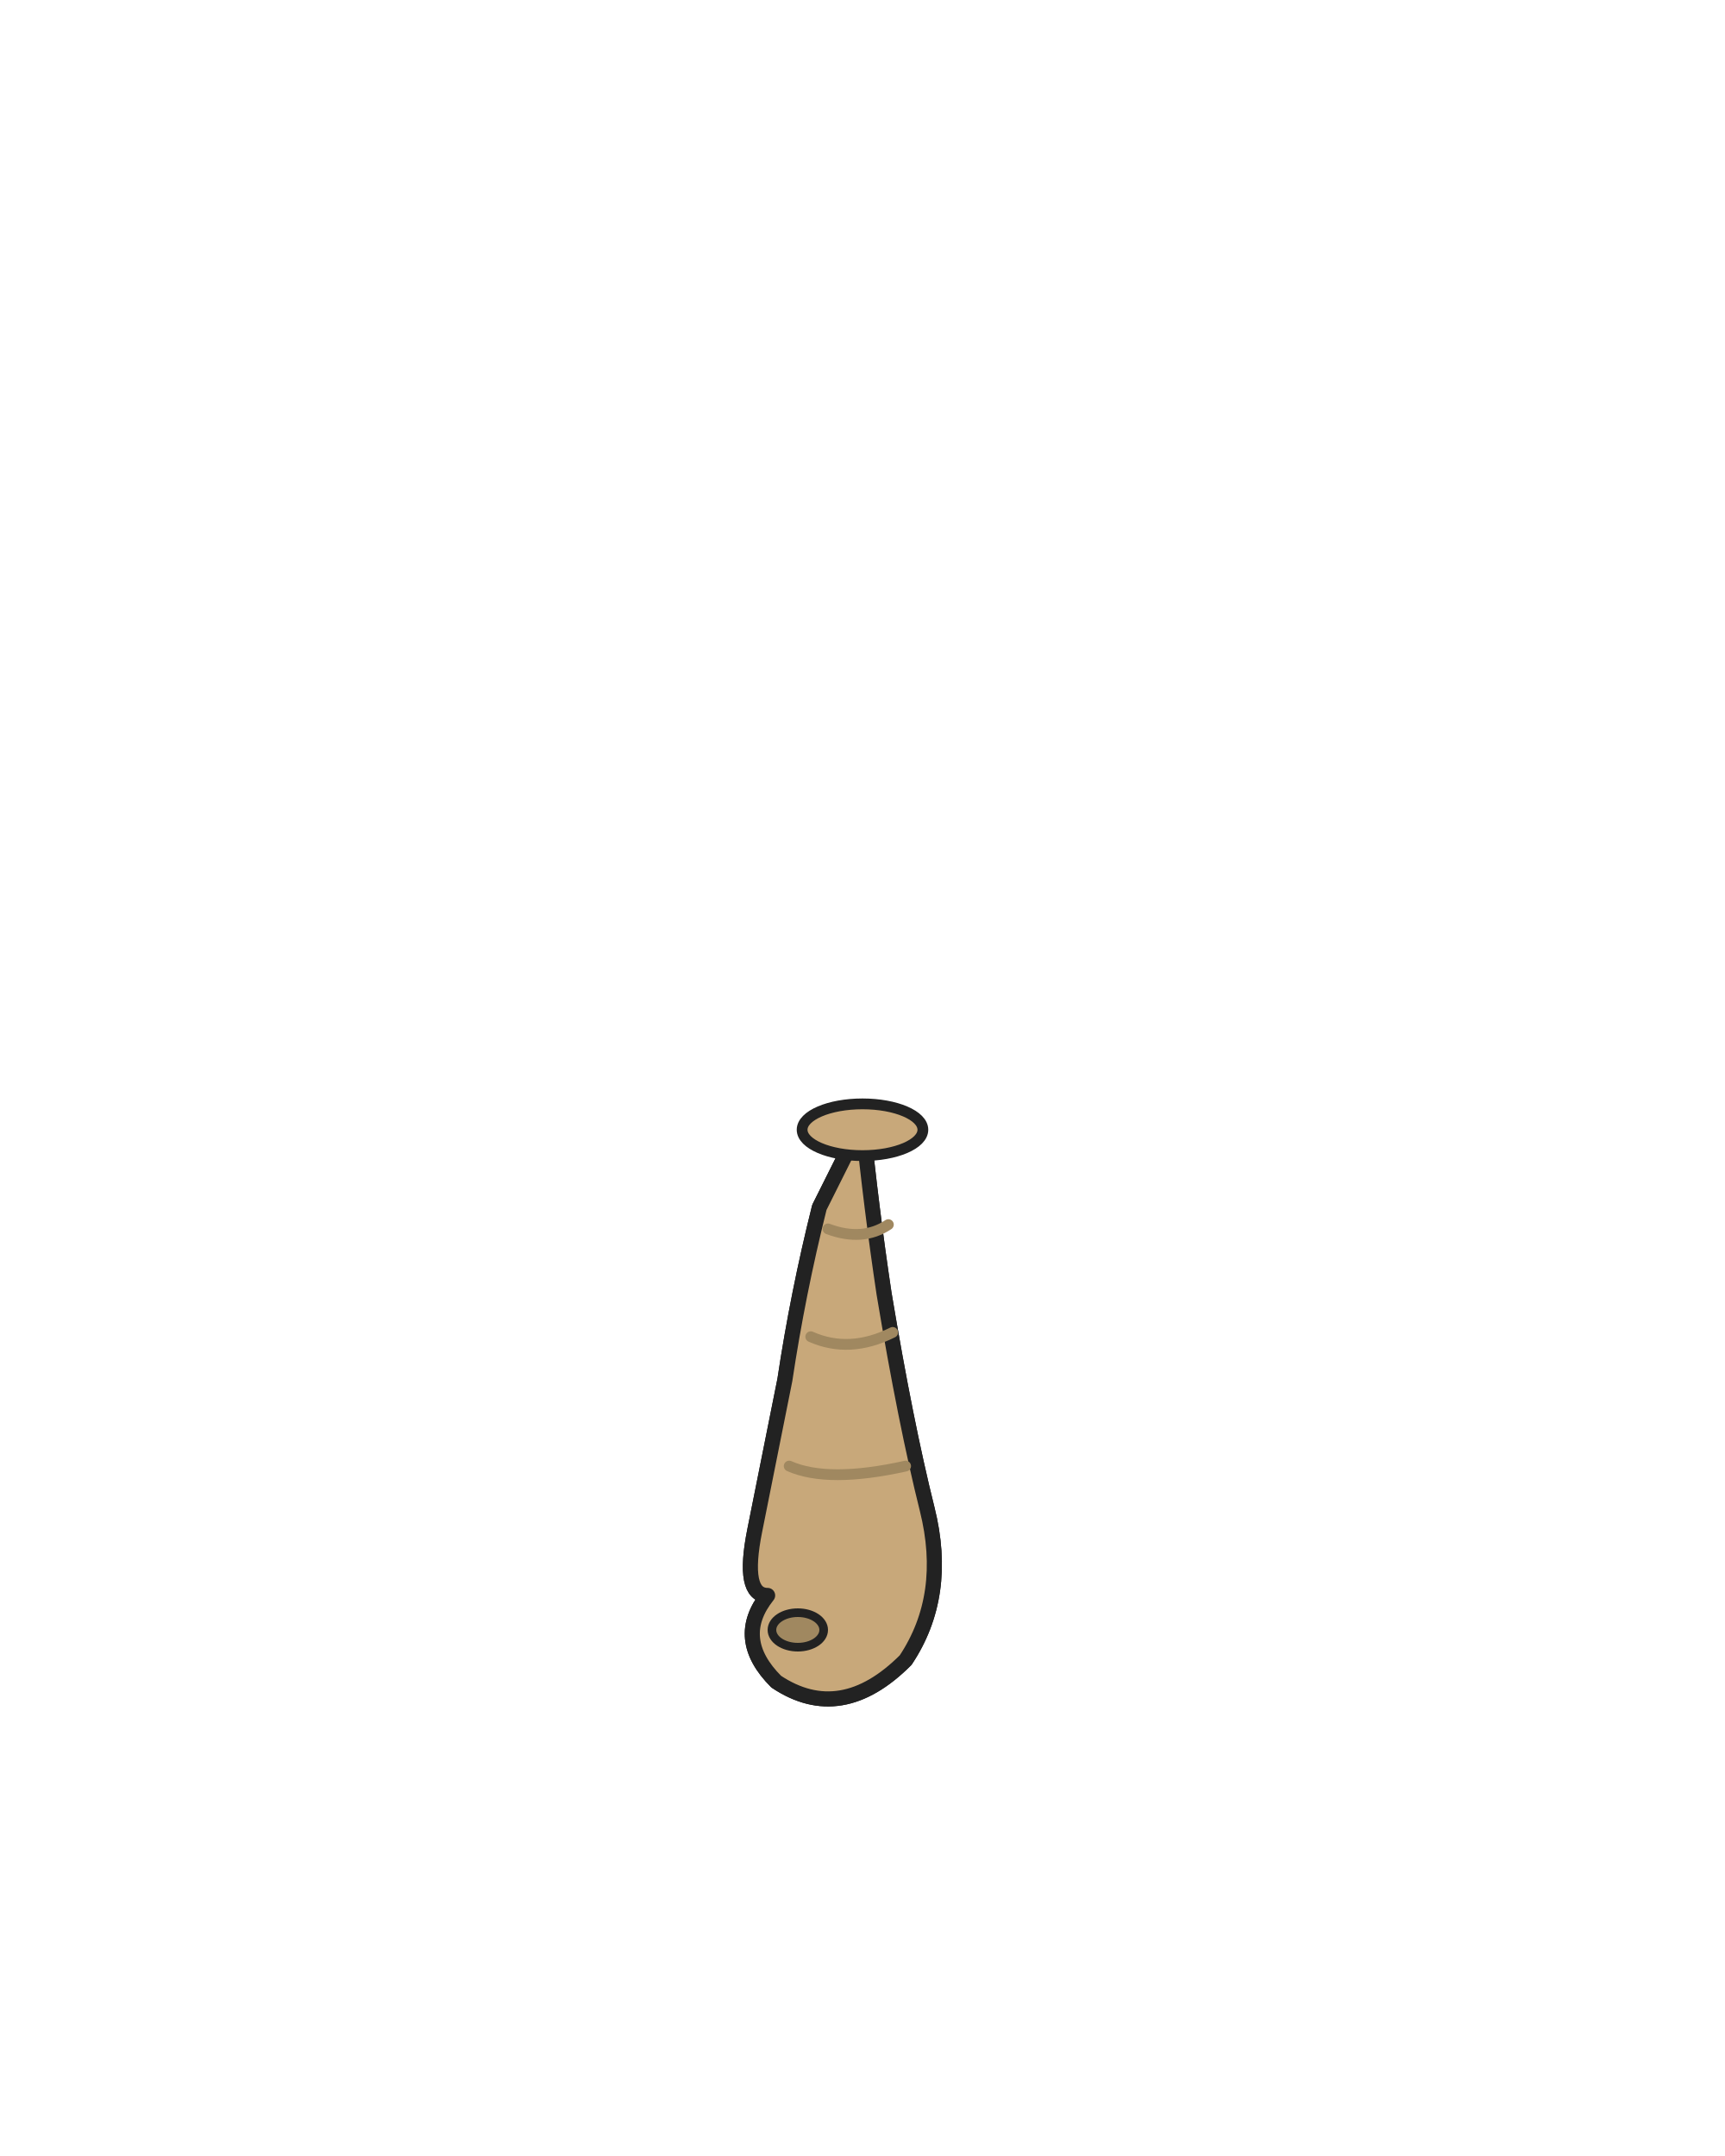
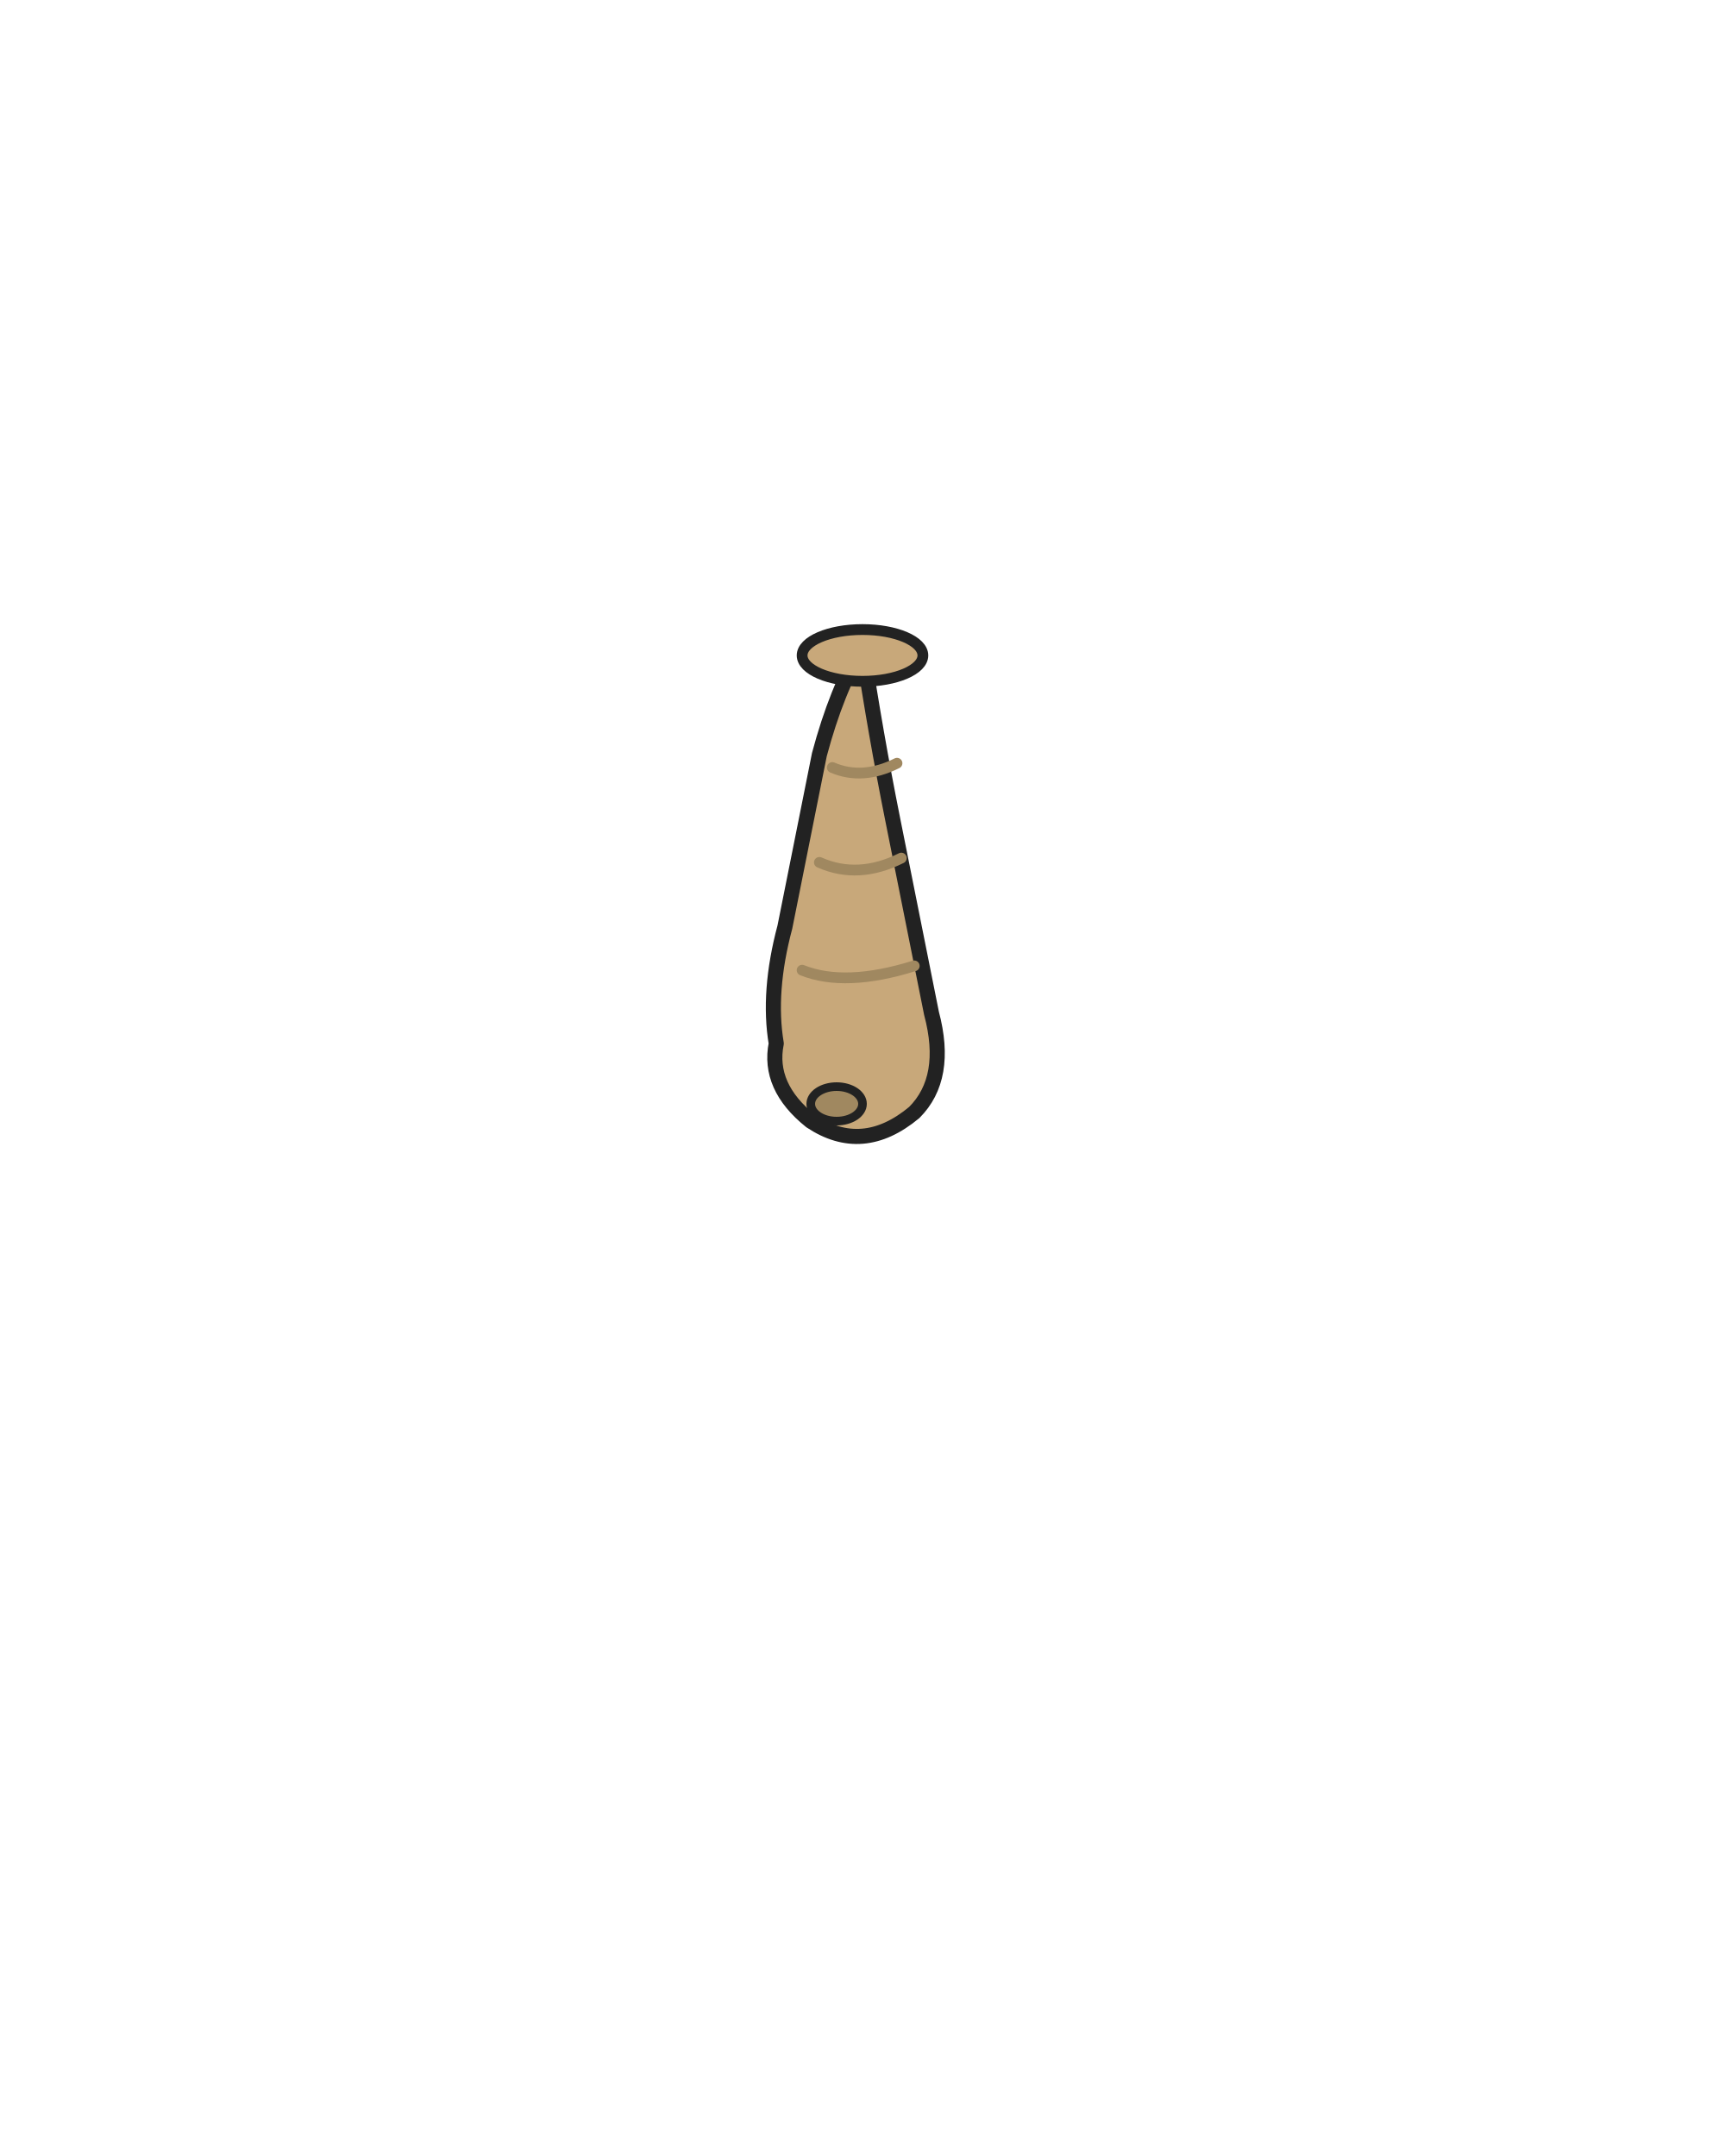
<svg xmlns="http://www.w3.org/2000/svg" viewBox="0 0 400 500">
-   <path d="M200,260            Q202,280 205,300            Q210,330 215,350            Q220,370 210,385            Q195,400 180,390            Q170,380 178,370" fill="#C8A87A" stroke="#222" stroke-width="3.5" stroke-linecap="round" stroke-linejoin="round" />
-   <path d="M200,260            Q195,270 190,280            Q185,300 182,320            Q178,340 175,355            Q172,370 178,370" fill="#C8A87A" stroke="#222" stroke-width="3.5" stroke-linecap="round" stroke-linejoin="round" />
-   <path d="M200,260 Q202,280 205,300 Q210,330 215,350 Q220,370 210,385 Q195,400 180,390 Q170,380 178,370 Q172,370 175,355 Q178,340 182,320 Q185,300 190,280 Q195,270 200,260 Z" fill="#C8A87A" stroke="none" />
-   <path d="M200,260 Q202,280 205,300 Q210,330 215,350 Q220,370 210,385 Q195,400 180,390 Q170,380 178,370 Q172,370 175,355 Q178,340 182,320 Q185,300 190,280 Q195,270 200,260" fill="none" stroke="#222" stroke-width="3.5" stroke-linecap="round" stroke-linejoin="round" />
-   <path d="M192,285 Q200,288 206,284" fill="none" stroke="#A08860" stroke-width="2.5" stroke-linecap="round" />
-   <path d="M188,310 Q197,314 207,309" fill="none" stroke="#A08860" stroke-width="2.5" stroke-linecap="round" />
-   <path d="M183,340 Q192,344 210,340" fill="none" stroke="#A08860" stroke-width="2.5" stroke-linecap="round" />
-   <ellipse cx="185" cy="378" rx="6" ry="4" fill="#A08860" stroke="#222" stroke-width="2" />
-   <ellipse cx="200" cy="262" rx="14" ry="6" fill="#C8A87A" stroke="#222" stroke-width="2.5" />
+   <path d="M200,150 Q203,170 207,190 Q212,215 216,235 Q220,250 212,258 Q200,268 188,260 Q178,252 180,242 Q178,230 182,215 Q186,195 190,175 Q194,160 200,150 Z" fill="#C8A87A" stroke="none" />
+   <path d="M200,150 Q203,170 207,190 Q212,215 216,235 Q220,250 212,258 Q200,268 188,260 Q178,252 180,242 Q178,230 182,215 Q186,195 190,175 Q194,160 200,150" fill="none" stroke="#222" stroke-width="3.5" stroke-linecap="round" stroke-linejoin="round" />
+   <path d="M193,178 Q200,181 208,177" fill="none" stroke="#A08860" stroke-width="2.5" stroke-linecap="round" />
+   <path d="M190,200 Q199,204 209,199" fill="none" stroke="#A08860" stroke-width="2.5" stroke-linecap="round" />
+   <path d="M186,225 Q196,229 212,224" fill="none" stroke="#A08860" stroke-width="2.5" stroke-linecap="round" />
+   <ellipse cx="194" cy="256" rx="6" ry="4" fill="#A08860" stroke="#222" stroke-width="2" />
+   <ellipse cx="200" cy="152" rx="14" ry="6" fill="#C8A87A" stroke="#222" stroke-width="2.5" />
</svg>
